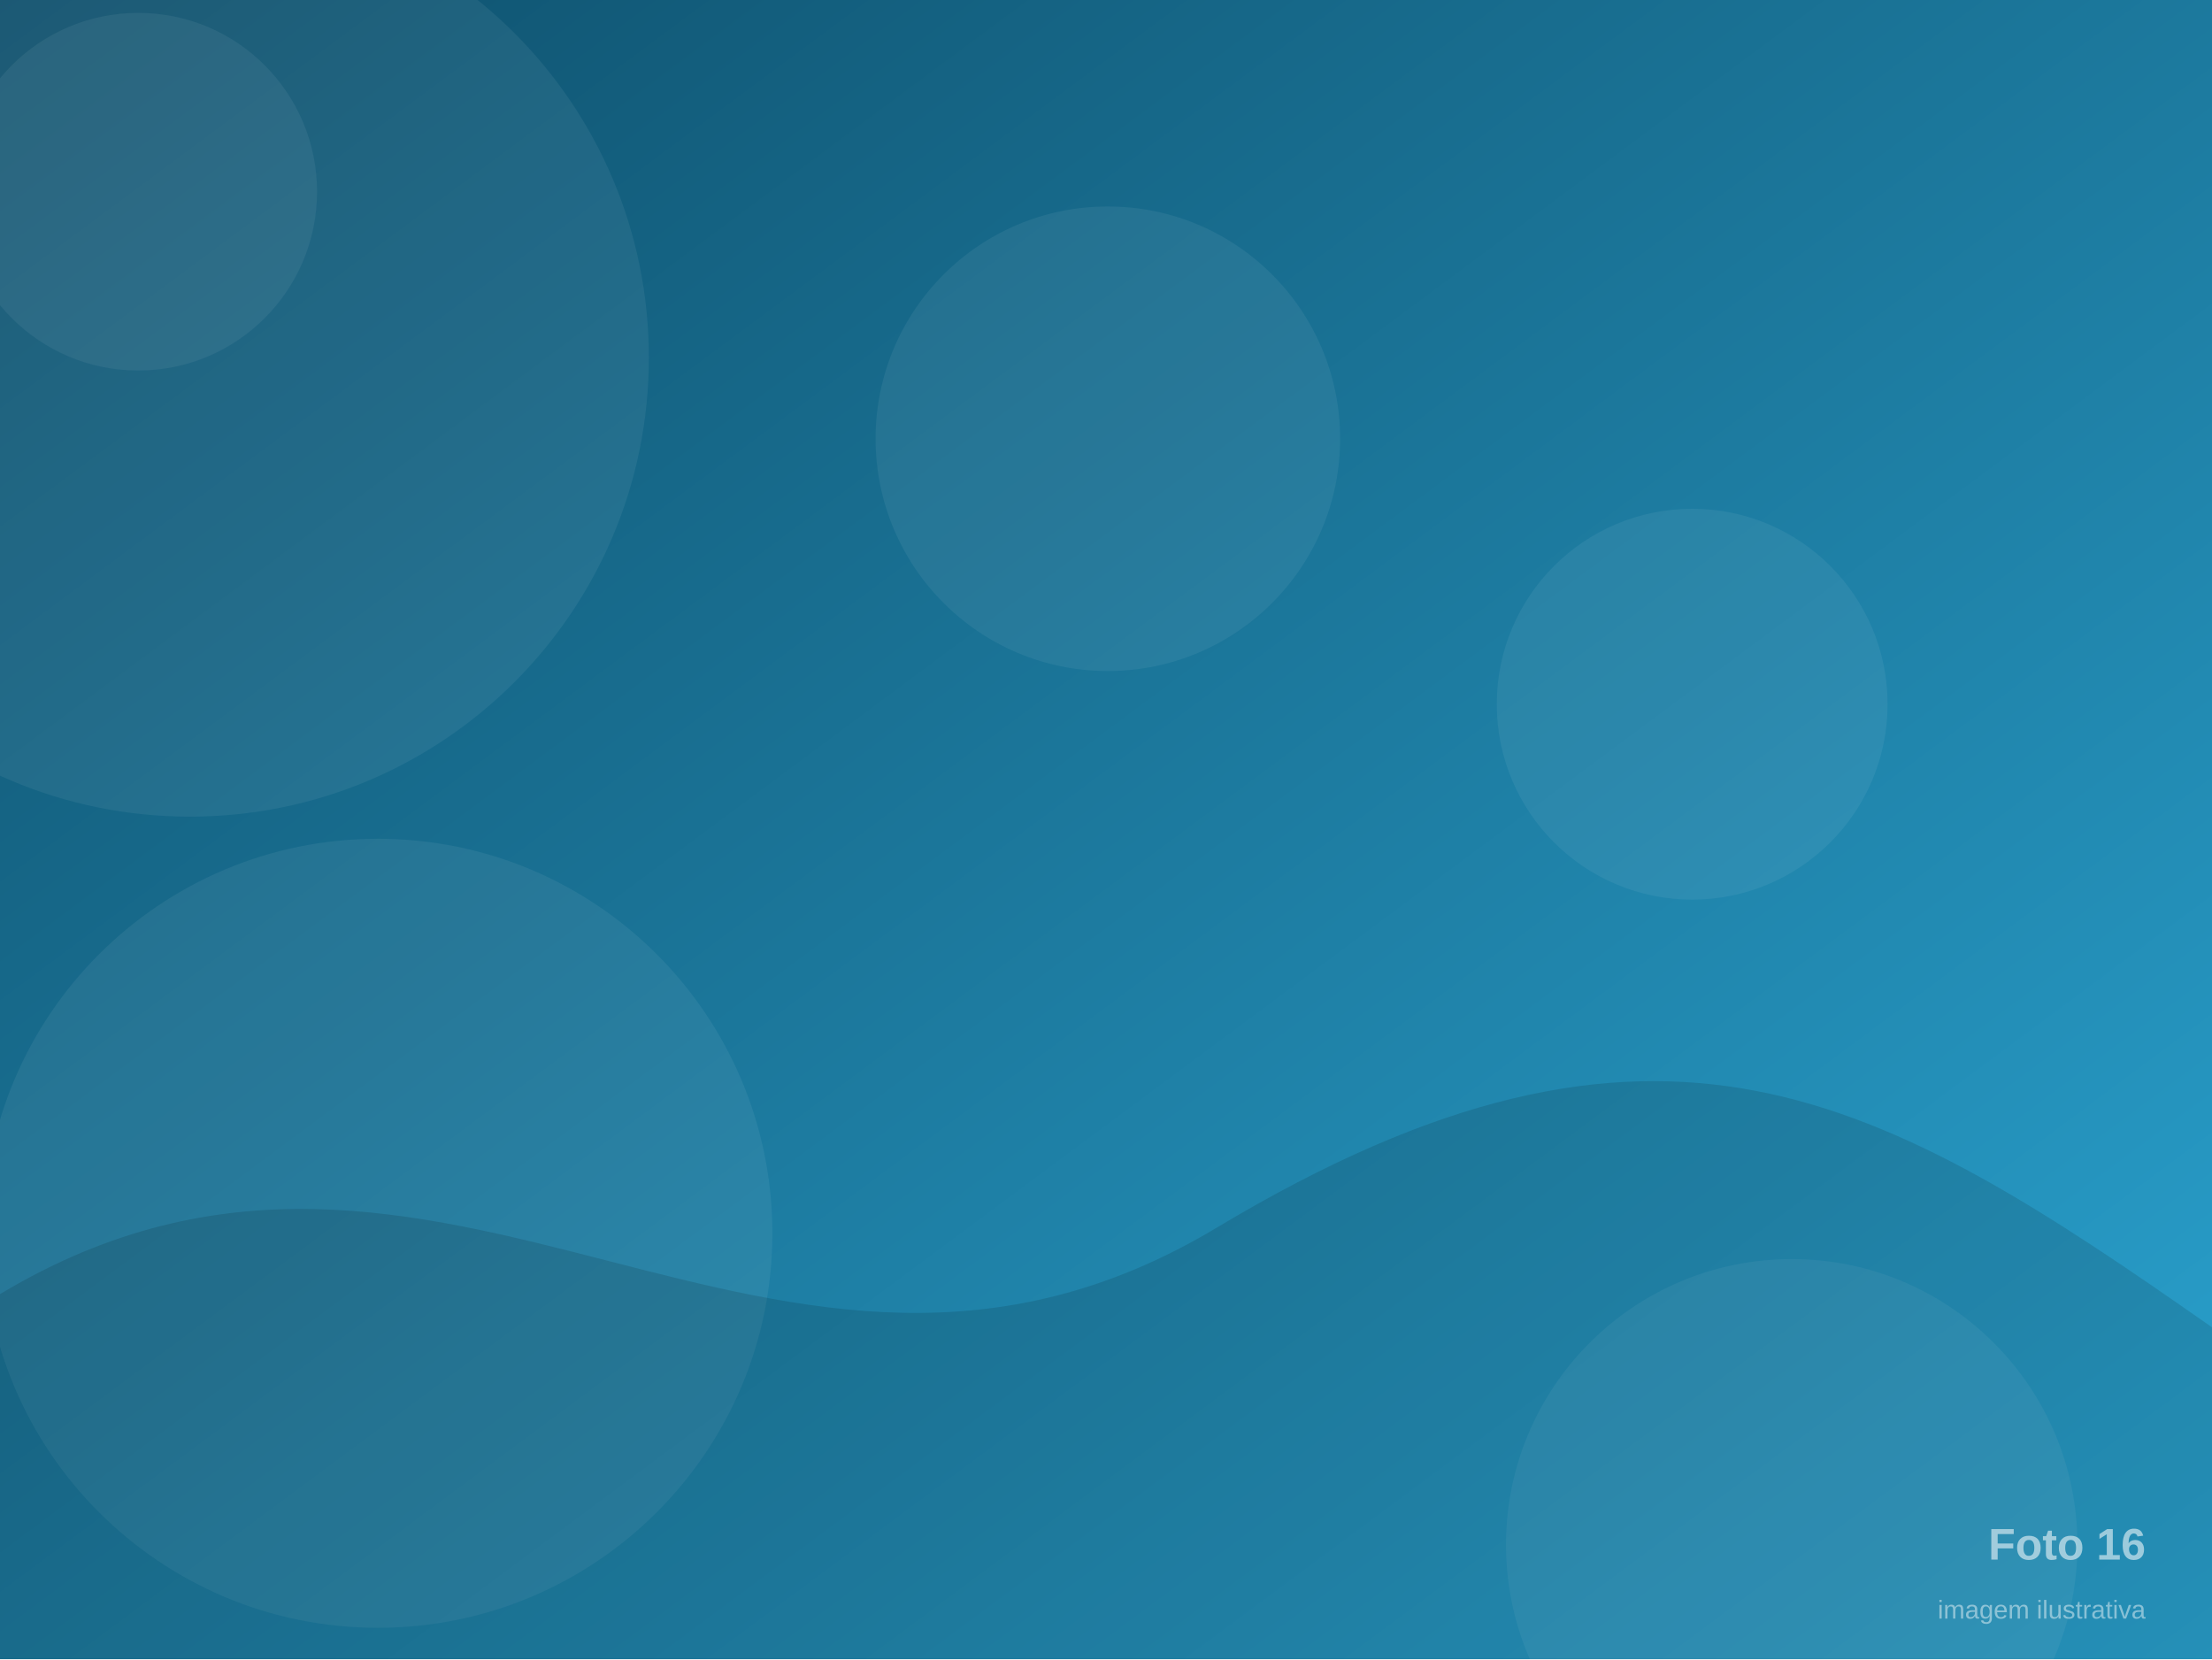
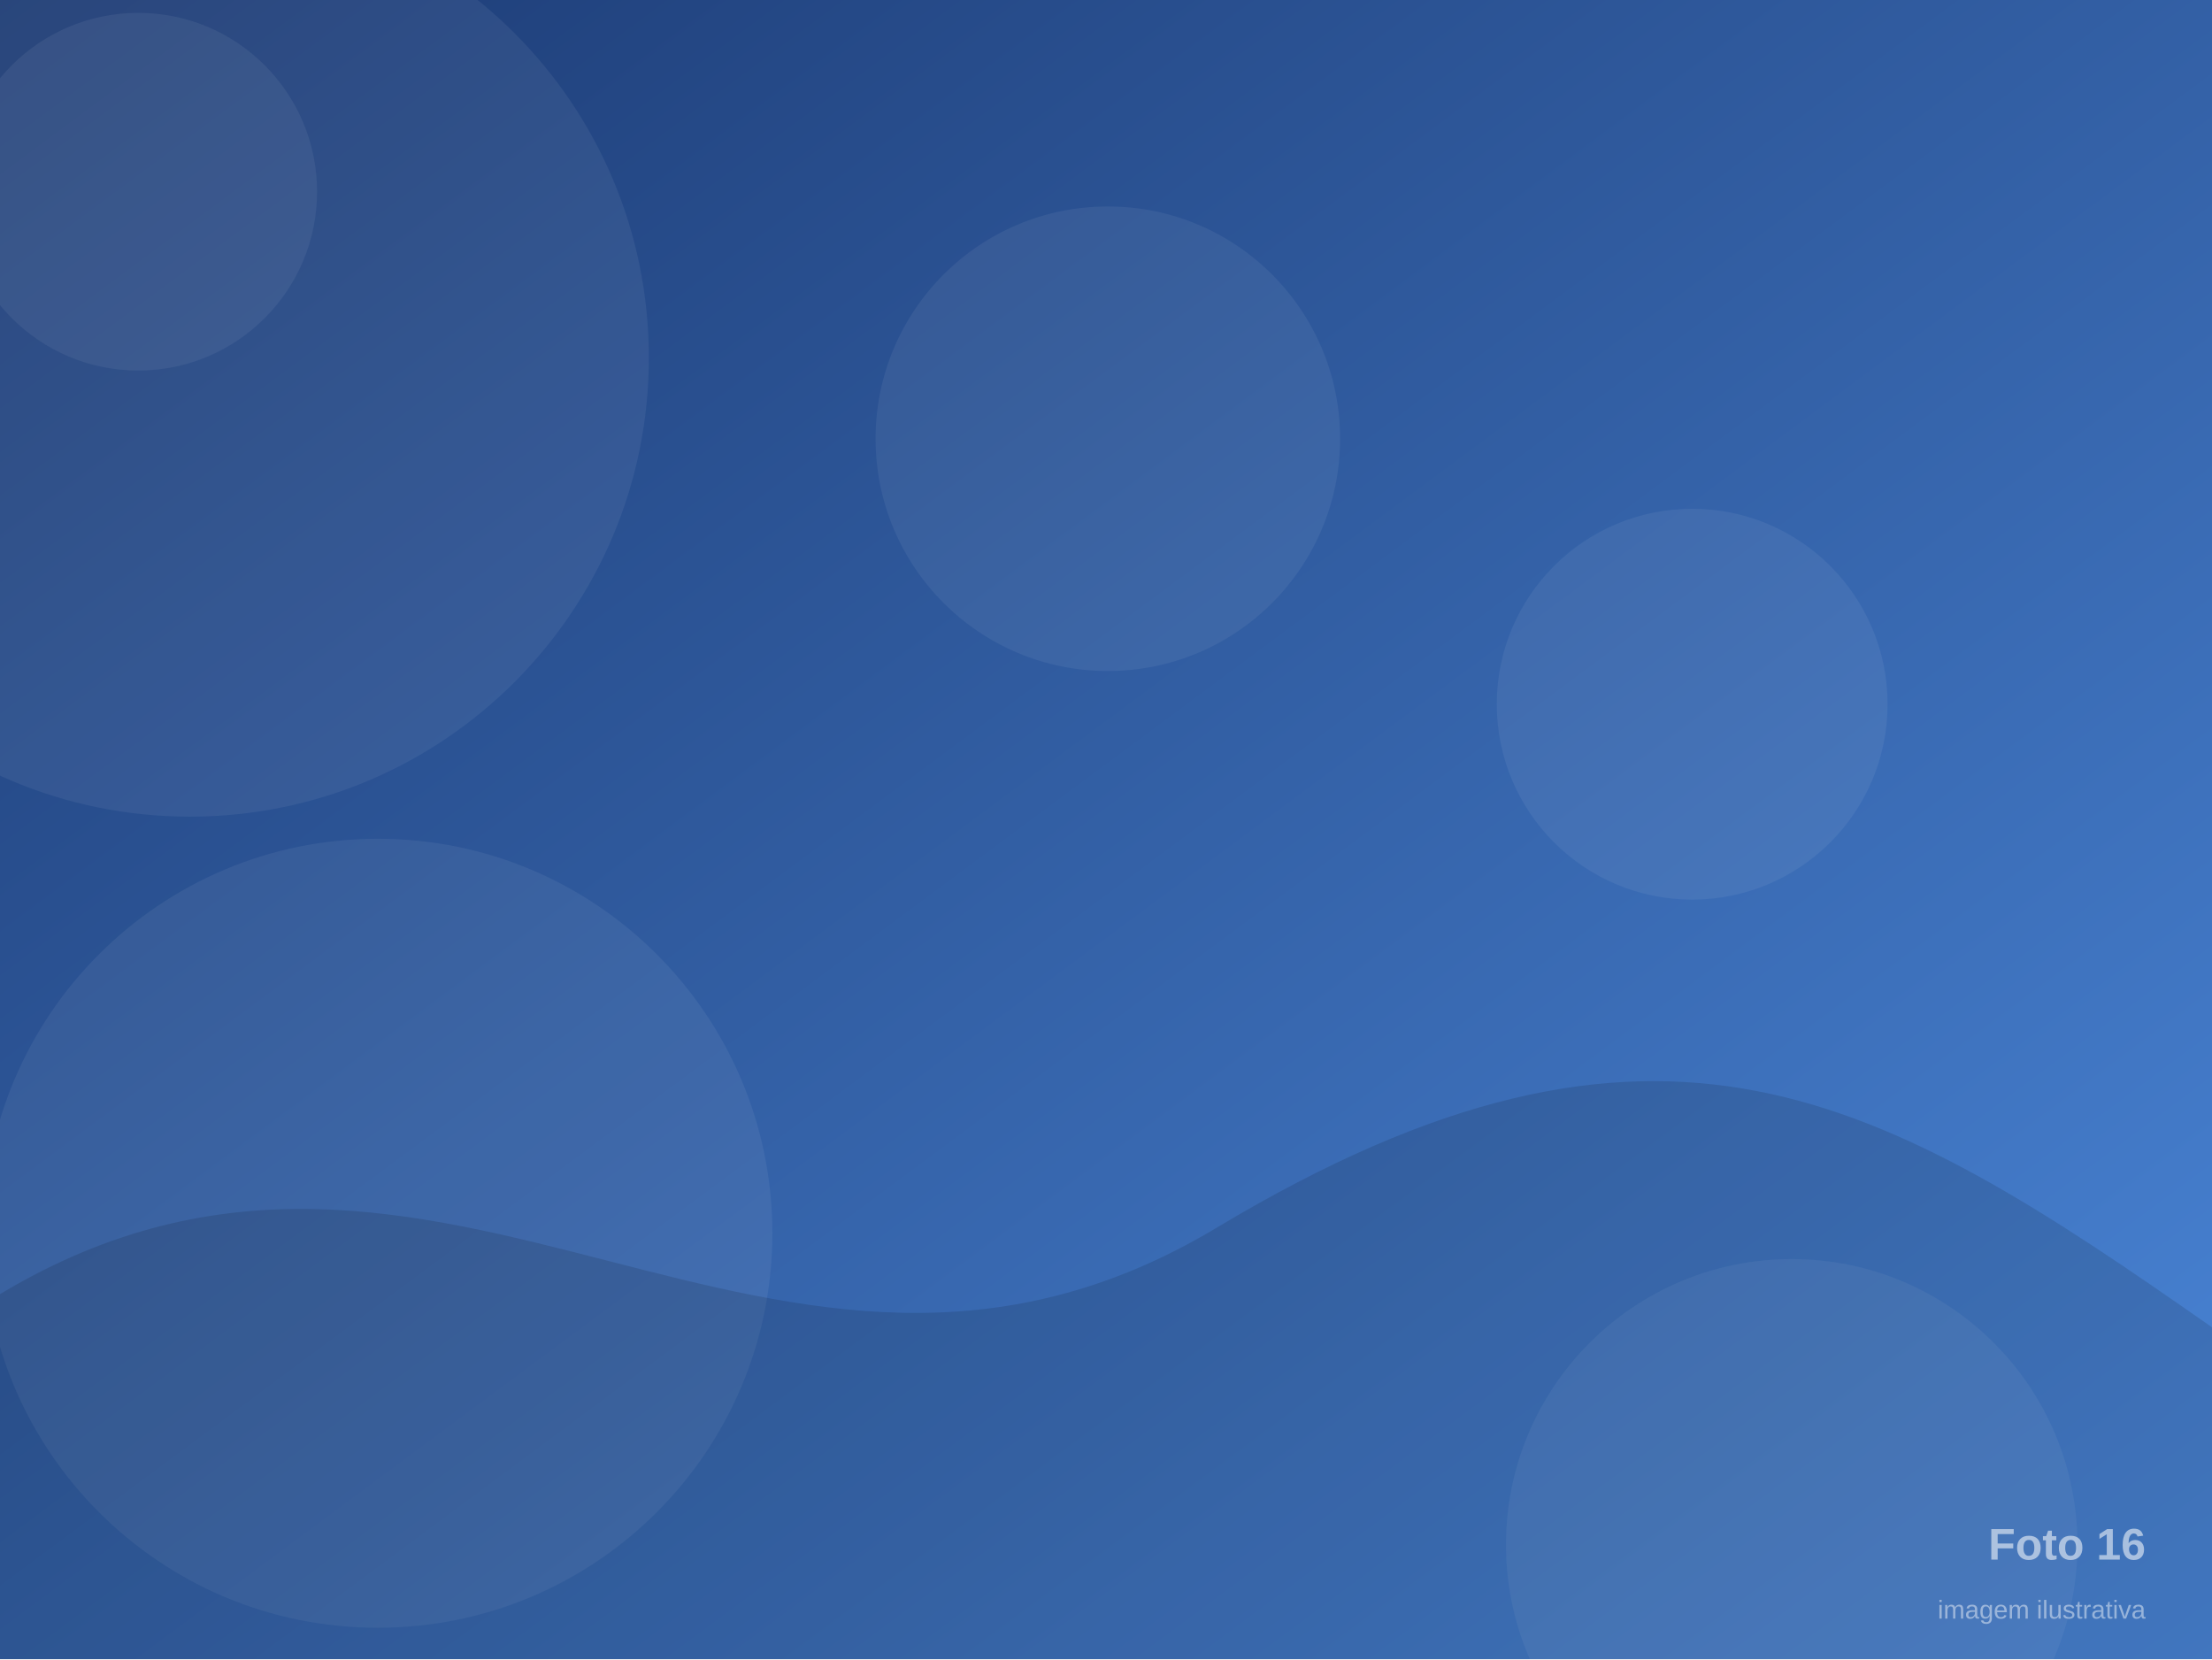
<svg xmlns="http://www.w3.org/2000/svg" width="1200" height="900" viewBox="0 0 1200 900" role="img" aria-label="Foto 16">
  <defs>
    <linearGradient id="g" x1="0" y1="0" x2="1" y2="1">
-       <stop offset="0" stop-color="#0e4f6b" />
-       <stop offset="1" stop-color="#2aa3d0" />
+       <stop offset="0" stop-color="#1c3a73" />
+       <stop offset="1" stop-color="#4a86d8" />
    </linearGradient>
  </defs>
  <rect width="1200" height="900" fill="url(#g)" />
  <circle cx="205" cy="669" r="214" fill="#ffffff" opacity="0.06" />
  <circle cx="75" cy="104" r="97" fill="#ffffff" opacity="0.06" />
  <circle cx="972" cy="838" r="155" fill="#ffffff" opacity="0.06" />
  <circle cx="918" cy="382" r="106" fill="#ffffff" opacity="0.06" />
  <circle cx="601" cy="238" r="126" fill="#ffffff" opacity="0.06" />
  <circle cx="103" cy="194" r="249" fill="#ffffff" opacity="0.06" />
  <path d="M0 702 C 240 558, 420 810, 660 666 S 1020 594, 1200 720 L 1200 900 L 0 900 Z" fill="#000" opacity="0.12" />
  <g font-family="Montserrat, Arial, sans-serif" text-anchor="end" fill="#ffffff">
    <text x="1164" y="846" font-size="24" font-weight="700" opacity="0.55">Foto 16</text>
    <text x="1164" y="878" font-size="14" opacity="0.45">imagem ilustrativa</text>
  </g>
</svg>
